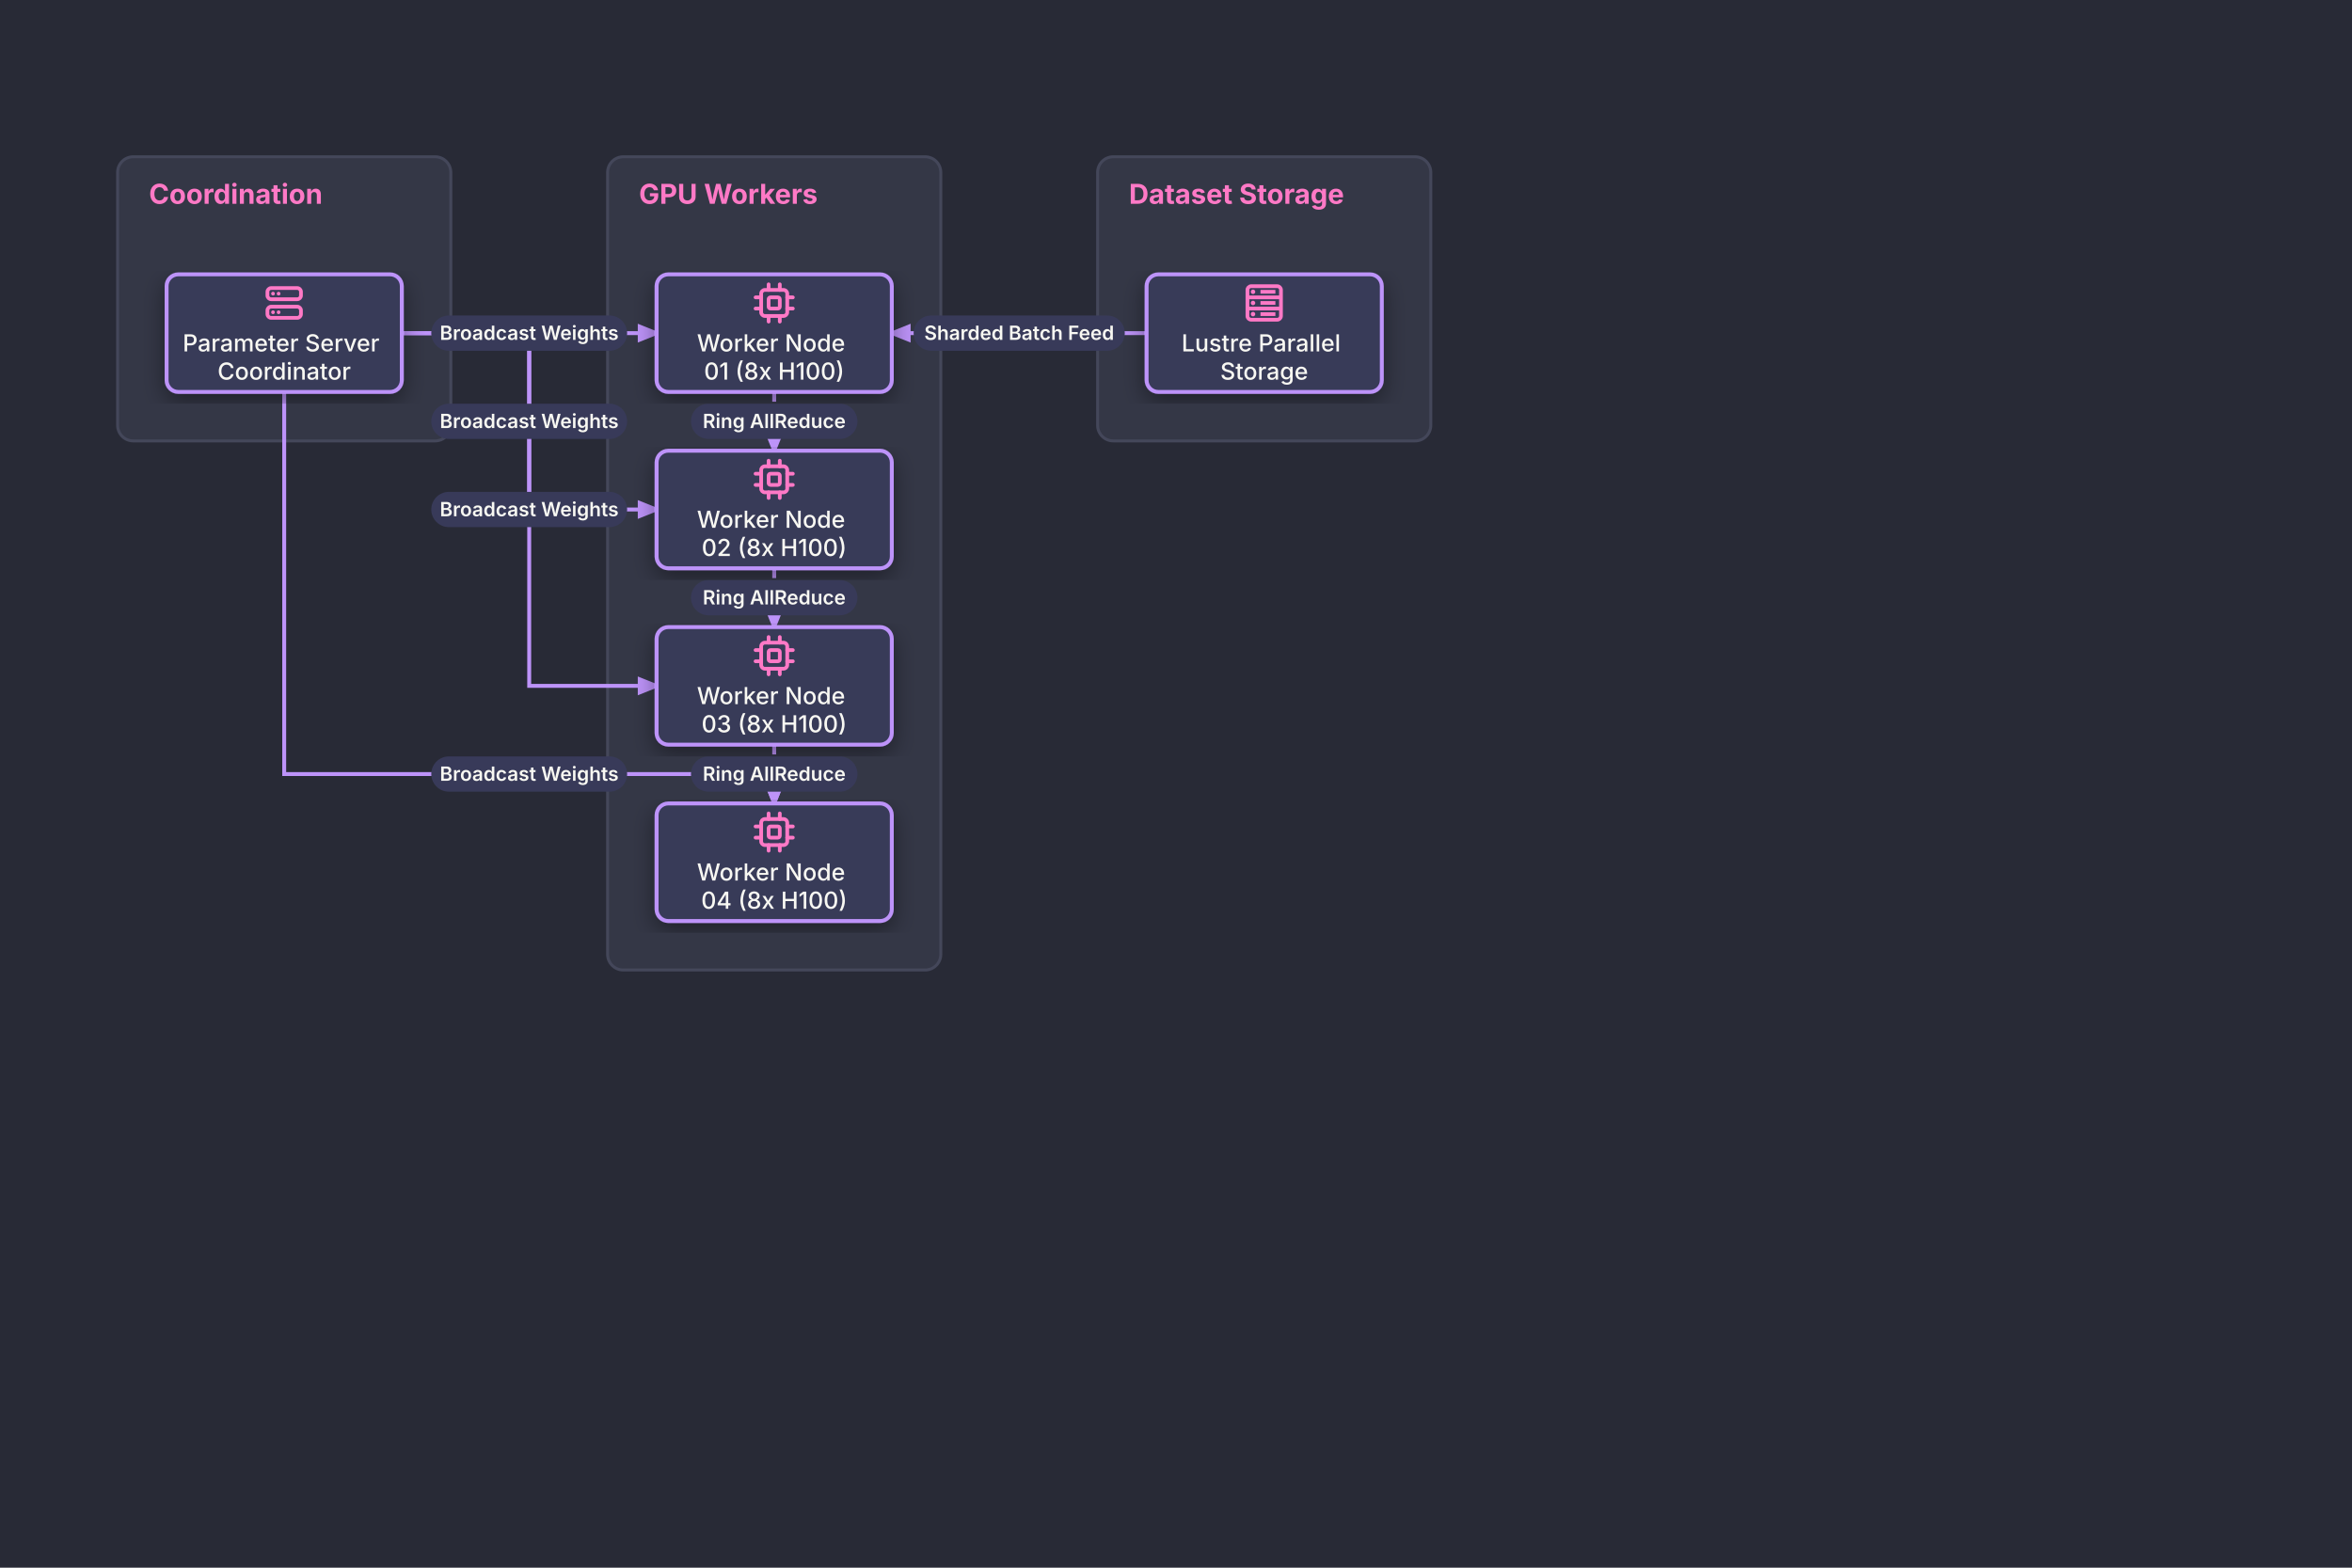
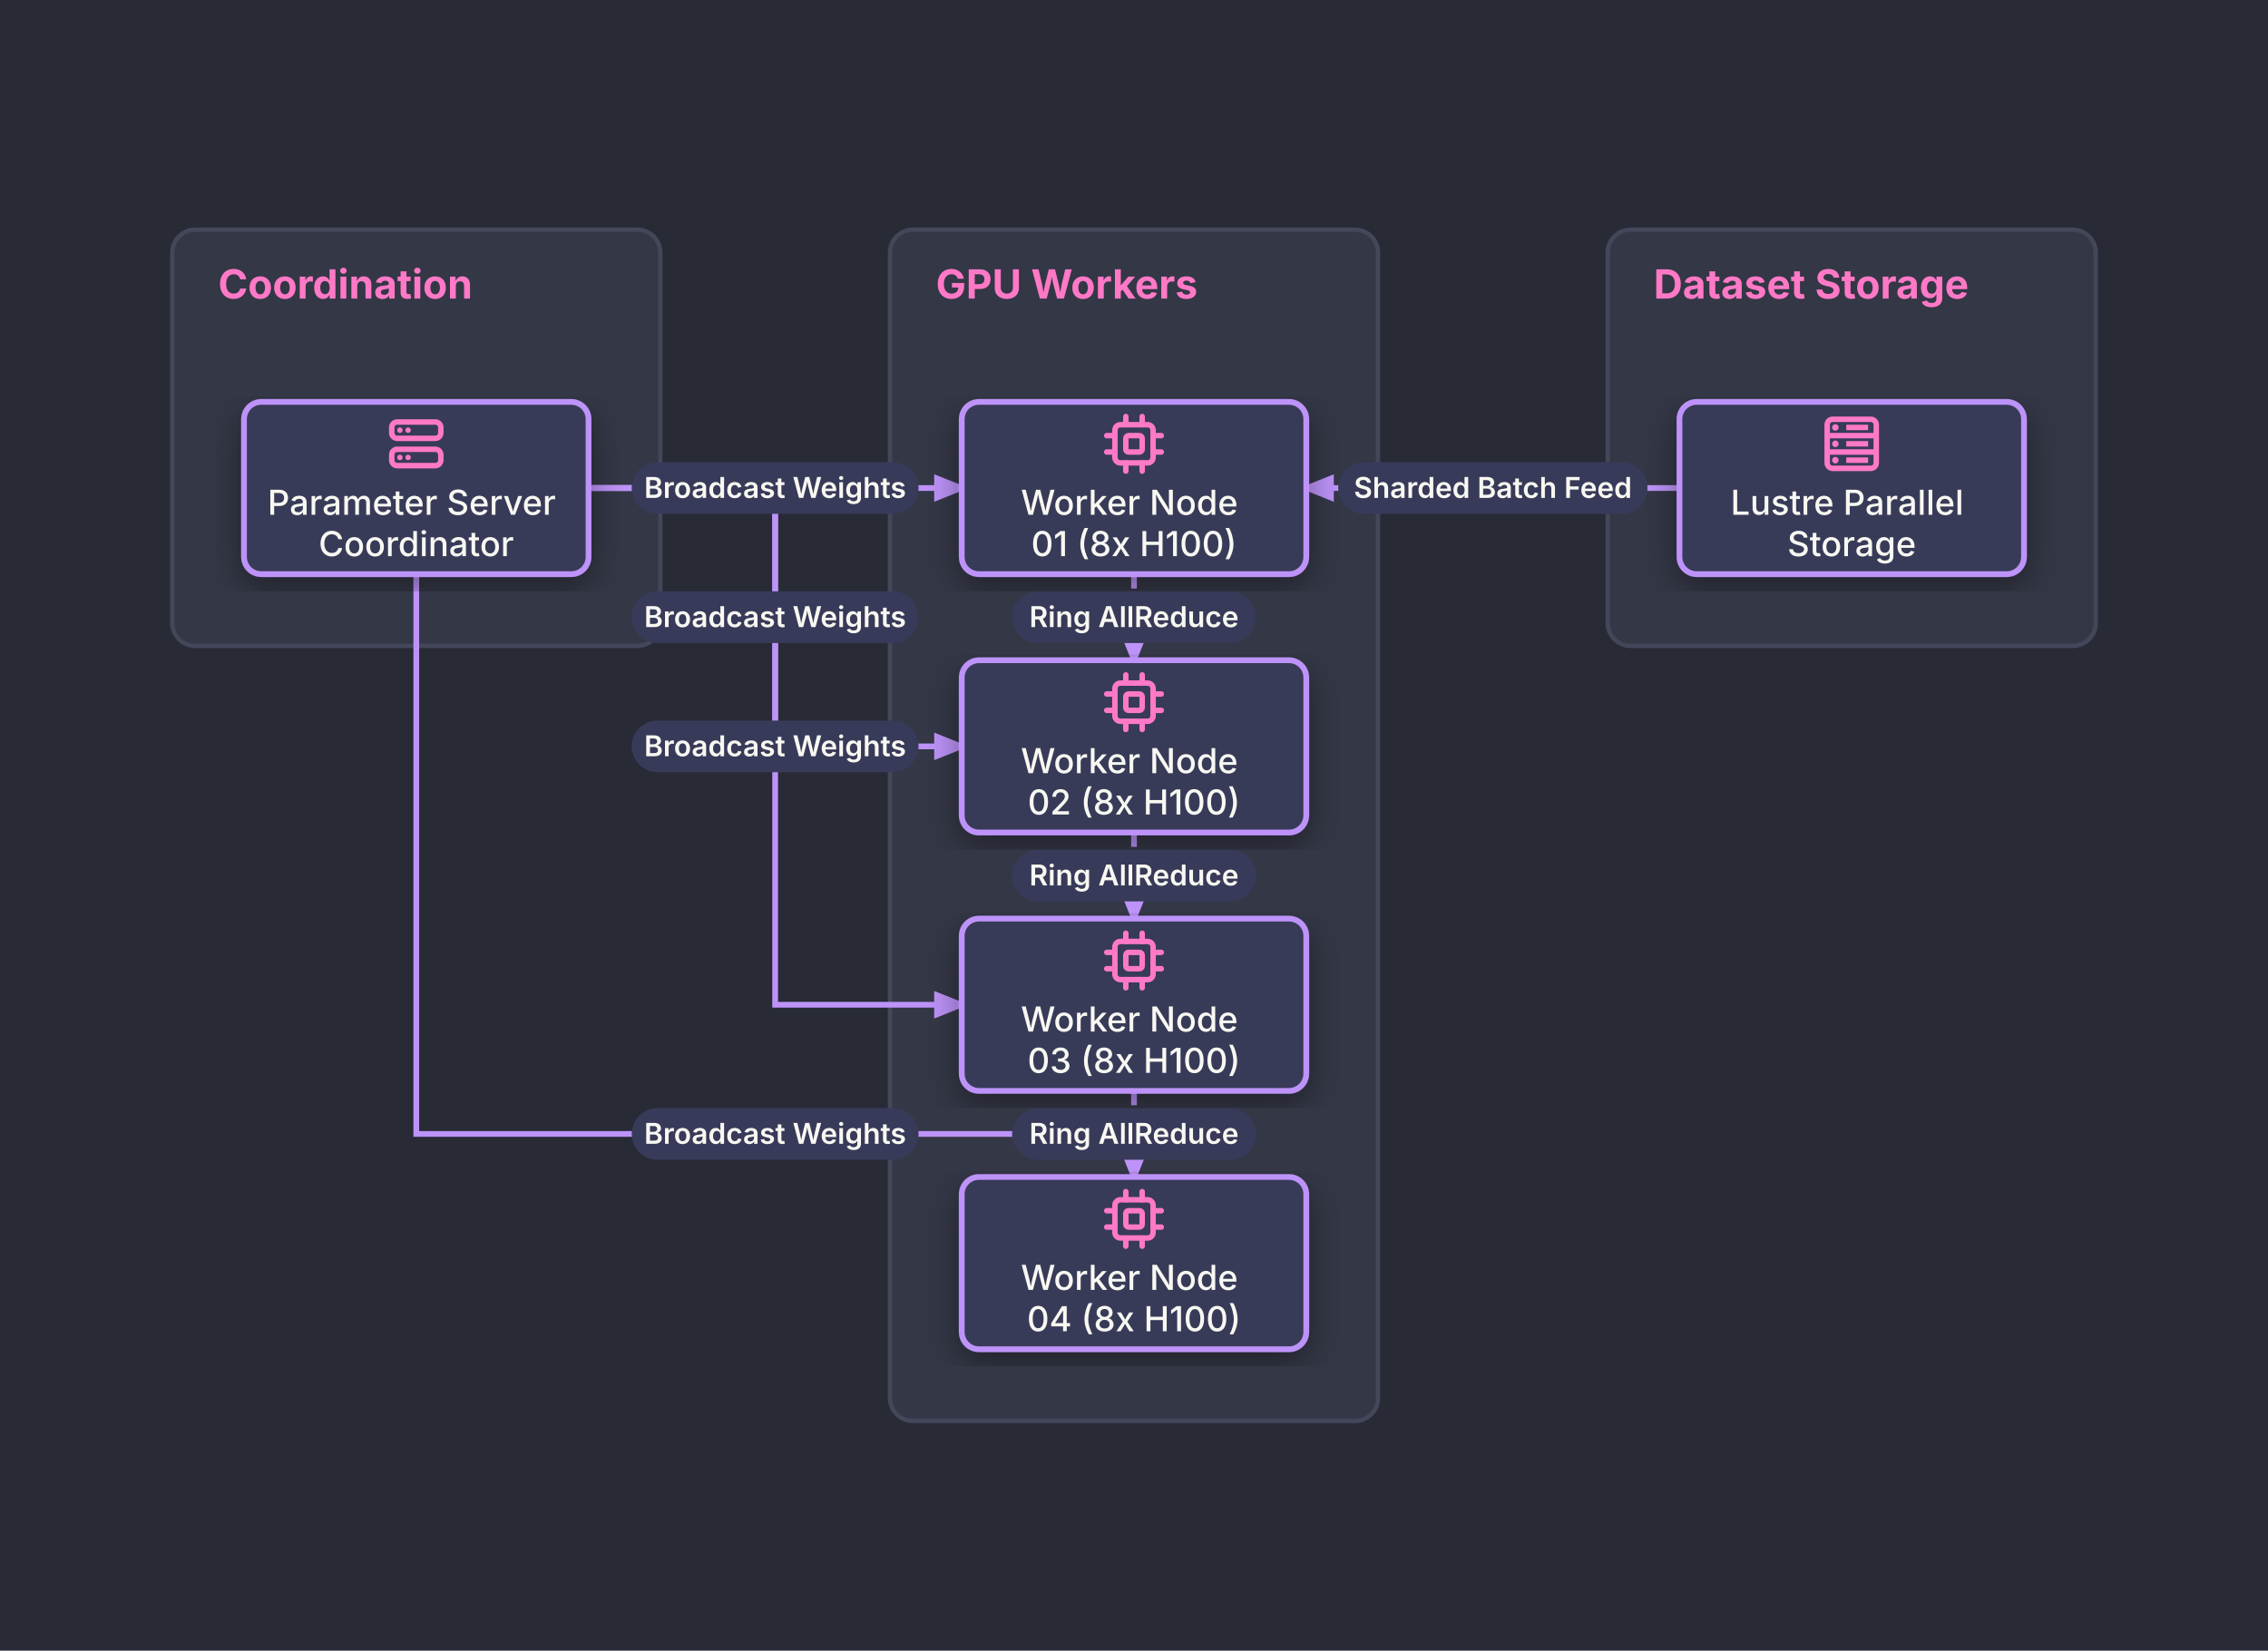
- <svg xmlns="http://www.w3.org/2000/svg" viewBox="0 0 1200 800" width="1200" height="800">
+ <svg xmlns="http://www.w3.org/2000/svg" viewBox="0 0 790 575" width="790" height="575">
  <defs>
    <marker id="arrow" viewBox="0 0 10 10" refX="8" refY="5" markerWidth="6" markerHeight="6" orient="auto-start-reverse">
      <path d="M 0 1 L 10 5 L 0 9 z" fill="#FF79C6" />
    </marker>
    <marker id="arrow-tail" viewBox="0 0 10 10" refX="2" refY="5" markerWidth="6" markerHeight="6" orient="auto">
      <path d="M 10 1 L 0 5 L 10 9 z" fill="#FF79C6" />
    </marker>
    <marker id="arrow-BD93F9" viewBox="0 0 10 10" refX="8" refY="5" markerWidth="6" markerHeight="6" orient="auto-start-reverse">
      <path d="M 0 1 L 10 5 L 0 9 z" fill="#BD93F9" />
    </marker>
    <marker id="arrow-BD93F9-tail" viewBox="0 0 10 10" refX="2" refY="5" markerWidth="6" markerHeight="6" orient="auto">
      <path d="M 10 1 L 0 5 L 10 9 z" fill="#BD93F9" />
    </marker>
    <filter id="shadow" x="-10%" y="-10%" width="120%" height="120%">
      <feDropShadow dx="0" dy="4" stdDeviation="6" flood-color="#000000" flood-opacity="0.4" />
    </filter>
  </defs>
  <rect width="100%" height="100%" fill="#282A36" />
  <g id="group_1">
    <rect x="60.0" y="80.0" width="170.0" height="145.0" rx="8" fill="#343746" stroke="#44475A" stroke-width="1.5" />
    <text x="76" y="104" fill="#FF79C6" font-family="Inter, -apple-system, BlinkMacSystemFont, 'Segoe UI', Roboto, sans-serif" font-size="14" font-weight="700" text-anchor="start">Coordination</text>
  </g>
  <g id="group_2">
    <rect x="310.0" y="80.0" width="170.0" height="415.0" rx="8" fill="#343746" stroke="#44475A" stroke-width="1.5" />
    <text x="326" y="104" fill="#FF79C6" font-family="Inter, -apple-system, BlinkMacSystemFont, 'Segoe UI', Roboto, sans-serif" font-size="14" font-weight="700" text-anchor="start">GPU Workers</text>
  </g>
  <g id="group_3">
    <rect x="560.0" y="80.0" width="170.0" height="145.0" rx="8" fill="#343746" stroke="#44475A" stroke-width="1.5" />
    <text x="576" y="104" fill="#FF79C6" font-family="Inter, -apple-system, BlinkMacSystemFont, 'Segoe UI', Roboto, sans-serif" font-size="14" font-weight="700" text-anchor="start">Dataset Storage</text>
  </g>
  <path d="M 205.0 170.0 L 335.0 170.0" fill="none" stroke="#BD93F9" stroke-width="2" marker-end="url(#arrow-BD93F9)" />
  <path d="M 205.0 170.0 L 270.0 170.0 L 270.0 260.0 L 335.0 260.0" fill="none" stroke="#BD93F9" stroke-width="2" marker-end="url(#arrow-BD93F9)" />
  <path d="M 205.0 170.0 L 270.0 170.0 L 270.0 350.0 L 335.0 350.0" fill="none" stroke="#BD93F9" stroke-width="2" marker-end="url(#arrow-BD93F9)" />
  <path d="M 145.0 200.0 L 145.0 395.0 L 395.0 395.0 L 395.0 410.0" fill="none" stroke="#BD93F9" stroke-width="2" marker-end="url(#arrow-BD93F9)" />
  <path d="M 395.0 200.0 L 395.0 230.0" fill="none" stroke="#BD93F9" stroke-width="2" stroke-dasharray="5,5" marker-end="url(#arrow-BD93F9)" />
  <path d="M 395.0 290.0 L 395.0 320.0" fill="none" stroke="#BD93F9" stroke-width="2" stroke-dasharray="5,5" marker-end="url(#arrow-BD93F9)" />
  <path d="M 395.0 380.0 L 395.0 410.0" fill="none" stroke="#BD93F9" stroke-width="2" stroke-dasharray="5,5" marker-end="url(#arrow-BD93F9)" />
  <path d="M 585.0 170.0 L 455.0 170.0" fill="none" stroke="#BD93F9" stroke-width="2" marker-end="url(#arrow-BD93F9)" />
  <g class="badge">
    <rect x="220.037" y="161.0" width="99.926" height="18.0" rx="9.0" fill="#383A59" />
    <text x="270" y="173.44" fill="#F8F8F2" font-family="Inter, -apple-system, BlinkMacSystemFont, 'Segoe UI', Roboto, sans-serif" font-size="10" font-weight="600" text-anchor="middle">Broadcast Weights</text>
  </g>
  <g class="badge">
    <rect x="220.037" y="206.0" width="99.926" height="18.0" rx="9.0" fill="#383A59" />
    <text x="270" y="218.44" fill="#F8F8F2" font-family="Inter, -apple-system, BlinkMacSystemFont, 'Segoe UI', Roboto, sans-serif" font-size="10" font-weight="600" text-anchor="middle">Broadcast Weights</text>
  </g>
  <g class="badge">
    <rect x="220.037" y="251.0" width="99.926" height="18.0" rx="9.0" fill="#383A59" />
    <text x="270" y="263.44" fill="#F8F8F2" font-family="Inter, -apple-system, BlinkMacSystemFont, 'Segoe UI', Roboto, sans-serif" font-size="10" font-weight="600" text-anchor="middle">Broadcast Weights</text>
  </g>
  <g class="badge">
    <rect x="220.037" y="386.0" width="99.926" height="18.0" rx="9.0" fill="#383A59" />
    <text x="270" y="398.44" fill="#F8F8F2" font-family="Inter, -apple-system, BlinkMacSystemFont, 'Segoe UI', Roboto, sans-serif" font-size="10" font-weight="600" text-anchor="middle">Broadcast Weights</text>
  </g>
  <g class="badge">
    <rect x="352.537" y="206.0" width="84.926" height="18.0" rx="9.0" fill="#383A59" />
    <text x="395" y="218.44" fill="#F8F8F2" font-family="Inter, -apple-system, BlinkMacSystemFont, 'Segoe UI', Roboto, sans-serif" font-size="10" font-weight="600" text-anchor="middle">Ring AllReduce</text>
  </g>
  <g class="badge">
    <rect x="352.537" y="296.0" width="84.926" height="18.0" rx="9.0" fill="#383A59" />
    <text x="395" y="308.44" fill="#F8F8F2" font-family="Inter, -apple-system, BlinkMacSystemFont, 'Segoe UI', Roboto, sans-serif" font-size="10" font-weight="600" text-anchor="middle">Ring AllReduce</text>
  </g>
  <g class="badge">
    <rect x="352.537" y="386.0" width="84.926" height="18.0" rx="9.0" fill="#383A59" />
    <text x="395" y="398.44" fill="#F8F8F2" font-family="Inter, -apple-system, BlinkMacSystemFont, 'Segoe UI', Roboto, sans-serif" font-size="10" font-weight="600" text-anchor="middle">Ring AllReduce</text>
  </g>
  <g class="badge">
    <rect x="466.136" y="161.0" width="107.729" height="18.0" rx="9.0" fill="#383A59" />
    <text x="520" y="173.44" fill="#F8F8F2" font-family="Inter, -apple-system, BlinkMacSystemFont, 'Segoe UI', Roboto, sans-serif" font-size="10" font-weight="600" text-anchor="middle">Sharded Batch Feed</text>
  </g>
  <g id="param_server" filter="url(#shadow)">
    <rect x="85.0" y="140.0" width="120.0" height="60.0" rx="6.0" fill="#383A59" stroke="#BD93F9" stroke-width="2.0" />
    <g class="icon icon-server" transform="translate(133.6, 143.2) scale(0.95)">
      <rect x="3" y="4" width="18" height="6" rx="2" fill="none" stroke="#FF79C6" stroke-width="2.0" />
      <rect x="3" y="14" width="18" height="6" rx="2" fill="none" stroke="#FF79C6" stroke-width="2.0" />
      <circle cx="6" cy="7" r="1" fill="#FF79C6" />
      <circle cx="9" cy="7" r="1" fill="#FF79C6" />
      <circle cx="6" cy="17" r="1" fill="#FF79C6" />
      <circle cx="9" cy="17" r="1" fill="#FF79C6" />
    </g>
    <text x="145" y="179.33" text-anchor="middle" fill="#F8F8F2" font-family="Inter, -apple-system, BlinkMacSystemFont, 'Segoe UI', Roboto, sans-serif" font-size="12" font-weight="500">
      <tspan x="145" dy="0">Parameter Server</tspan>
      <tspan x="145" dy="14.4">Coordinator</tspan>
    </text>
  </g>
  <g id="gpu1" filter="url(#shadow)">
    <rect x="335.0" y="140.0" width="120.0" height="60.0" rx="6.0" fill="#383A59" stroke="#BD93F9" stroke-width="2.0" />
    <g class="icon icon-chip" transform="translate(383.6, 143.2) scale(0.95)">
      <rect x="5" y="5" width="14" height="14" rx="2" fill="none" stroke="#FF79C6" stroke-width="2.0" />
      <rect x="9" y="9" width="6" height="6" rx="1" fill="none" stroke="#FF79C6" stroke-width="2.0" />
      <line x1="9" y1="2" x2="9" y2="5" stroke="#FF79C6" stroke-width="2.0" stroke-linecap="round" />
      <line x1="15" y1="2" x2="15" y2="5" stroke="#FF79C6" stroke-width="2.0" stroke-linecap="round" />
      <line x1="9" y1="19" x2="9" y2="22" stroke="#FF79C6" stroke-width="2.0" stroke-linecap="round" />
      <line x1="15" y1="19" x2="15" y2="22" stroke="#FF79C6" stroke-width="2.0" stroke-linecap="round" />
      <line x1="2" y1="9" x2="5" y2="9" stroke="#FF79C6" stroke-width="2.0" stroke-linecap="round" />
      <line x1="2" y1="15" x2="5" y2="15" stroke="#FF79C6" stroke-width="2.0" stroke-linecap="round" />
      <line x1="19" y1="9" x2="22" y2="9" stroke="#FF79C6" stroke-width="2.0" stroke-linecap="round" />
      <line x1="19" y1="15" x2="22" y2="15" stroke="#FF79C6" stroke-width="2.0" stroke-linecap="round" />
    </g>
    <text x="395" y="179.33" text-anchor="middle" fill="#F8F8F2" font-family="Inter, -apple-system, BlinkMacSystemFont, 'Segoe UI', Roboto, sans-serif" font-size="12" font-weight="500">
      <tspan x="395" dy="0">Worker Node</tspan>
      <tspan x="395" dy="14.4">01 (8x H100)</tspan>
    </text>
  </g>
  <g id="gpu2" filter="url(#shadow)">
    <rect x="335.0" y="230.0" width="120.0" height="60.0" rx="6.0" fill="#383A59" stroke="#BD93F9" stroke-width="2.0" />
    <g class="icon icon-chip" transform="translate(383.6, 233.2) scale(0.95)">
      <rect x="5" y="5" width="14" height="14" rx="2" fill="none" stroke="#FF79C6" stroke-width="2.0" />
      <rect x="9" y="9" width="6" height="6" rx="1" fill="none" stroke="#FF79C6" stroke-width="2.0" />
      <line x1="9" y1="2" x2="9" y2="5" stroke="#FF79C6" stroke-width="2.0" stroke-linecap="round" />
      <line x1="15" y1="2" x2="15" y2="5" stroke="#FF79C6" stroke-width="2.0" stroke-linecap="round" />
      <line x1="9" y1="19" x2="9" y2="22" stroke="#FF79C6" stroke-width="2.0" stroke-linecap="round" />
      <line x1="15" y1="19" x2="15" y2="22" stroke="#FF79C6" stroke-width="2.0" stroke-linecap="round" />
      <line x1="2" y1="9" x2="5" y2="9" stroke="#FF79C6" stroke-width="2.0" stroke-linecap="round" />
      <line x1="2" y1="15" x2="5" y2="15" stroke="#FF79C6" stroke-width="2.0" stroke-linecap="round" />
      <line x1="19" y1="9" x2="22" y2="9" stroke="#FF79C6" stroke-width="2.0" stroke-linecap="round" />
      <line x1="19" y1="15" x2="22" y2="15" stroke="#FF79C6" stroke-width="2.0" stroke-linecap="round" />
    </g>
    <text x="395" y="269.33" text-anchor="middle" fill="#F8F8F2" font-family="Inter, -apple-system, BlinkMacSystemFont, 'Segoe UI', Roboto, sans-serif" font-size="12" font-weight="500">
      <tspan x="395" dy="0">Worker Node</tspan>
      <tspan x="395" dy="14.4">02 (8x H100)</tspan>
    </text>
  </g>
  <g id="gpu3" filter="url(#shadow)">
    <rect x="335.0" y="320.0" width="120.0" height="60.0" rx="6.0" fill="#383A59" stroke="#BD93F9" stroke-width="2.0" />
    <g class="icon icon-chip" transform="translate(383.6, 323.2) scale(0.95)">
      <rect x="5" y="5" width="14" height="14" rx="2" fill="none" stroke="#FF79C6" stroke-width="2.0" />
      <rect x="9" y="9" width="6" height="6" rx="1" fill="none" stroke="#FF79C6" stroke-width="2.0" />
      <line x1="9" y1="2" x2="9" y2="5" stroke="#FF79C6" stroke-width="2.0" stroke-linecap="round" />
      <line x1="15" y1="2" x2="15" y2="5" stroke="#FF79C6" stroke-width="2.0" stroke-linecap="round" />
      <line x1="9" y1="19" x2="9" y2="22" stroke="#FF79C6" stroke-width="2.0" stroke-linecap="round" />
      <line x1="15" y1="19" x2="15" y2="22" stroke="#FF79C6" stroke-width="2.0" stroke-linecap="round" />
      <line x1="2" y1="9" x2="5" y2="9" stroke="#FF79C6" stroke-width="2.0" stroke-linecap="round" />
      <line x1="2" y1="15" x2="5" y2="15" stroke="#FF79C6" stroke-width="2.0" stroke-linecap="round" />
      <line x1="19" y1="9" x2="22" y2="9" stroke="#FF79C6" stroke-width="2.0" stroke-linecap="round" />
      <line x1="19" y1="15" x2="22" y2="15" stroke="#FF79C6" stroke-width="2.0" stroke-linecap="round" />
    </g>
    <text x="395" y="359.33" text-anchor="middle" fill="#F8F8F2" font-family="Inter, -apple-system, BlinkMacSystemFont, 'Segoe UI', Roboto, sans-serif" font-size="12" font-weight="500">
      <tspan x="395" dy="0">Worker Node</tspan>
      <tspan x="395" dy="14.4">03 (8x H100)</tspan>
    </text>
  </g>
  <g id="gpu4" filter="url(#shadow)">
    <rect x="335.0" y="410.0" width="120.0" height="60.0" rx="6.0" fill="#383A59" stroke="#BD93F9" stroke-width="2.0" />
    <g class="icon icon-chip" transform="translate(383.6, 413.2) scale(0.95)">
      <rect x="5" y="5" width="14" height="14" rx="2" fill="none" stroke="#FF79C6" stroke-width="2.0" />
      <rect x="9" y="9" width="6" height="6" rx="1" fill="none" stroke="#FF79C6" stroke-width="2.0" />
      <line x1="9" y1="2" x2="9" y2="5" stroke="#FF79C6" stroke-width="2.0" stroke-linecap="round" />
      <line x1="15" y1="2" x2="15" y2="5" stroke="#FF79C6" stroke-width="2.0" stroke-linecap="round" />
      <line x1="9" y1="19" x2="9" y2="22" stroke="#FF79C6" stroke-width="2.0" stroke-linecap="round" />
      <line x1="15" y1="19" x2="15" y2="22" stroke="#FF79C6" stroke-width="2.0" stroke-linecap="round" />
      <line x1="2" y1="9" x2="5" y2="9" stroke="#FF79C6" stroke-width="2.0" stroke-linecap="round" />
      <line x1="2" y1="15" x2="5" y2="15" stroke="#FF79C6" stroke-width="2.0" stroke-linecap="round" />
      <line x1="19" y1="9" x2="22" y2="9" stroke="#FF79C6" stroke-width="2.0" stroke-linecap="round" />
      <line x1="19" y1="15" x2="22" y2="15" stroke="#FF79C6" stroke-width="2.0" stroke-linecap="round" />
    </g>
    <text x="395" y="449.33" text-anchor="middle" fill="#F8F8F2" font-family="Inter, -apple-system, BlinkMacSystemFont, 'Segoe UI', Roboto, sans-serif" font-size="12" font-weight="500">
      <tspan x="395" dy="0">Worker Node</tspan>
      <tspan x="395" dy="14.4">04 (8x H100)</tspan>
    </text>
  </g>
  <g id="lustre" filter="url(#shadow)">
    <rect x="585.0" y="140.0" width="120.0" height="60.0" rx="6.0" fill="#383A59" stroke="#BD93F9" stroke-width="2.0" />
    <g class="icon icon-storage_array" transform="translate(633.6, 143.2) scale(0.95)">
      <rect x="3" y="3" width="18" height="18" rx="2" fill="none" stroke="#FF79C6" stroke-width="2.0" />
      <line x1="3" y1="9" x2="21" y2="9" stroke="#FF79C6" stroke-width="2.0" />
      <line x1="3" y1="15" x2="21" y2="15" stroke="#FF79C6" stroke-width="2.0" />
      <circle cx="6" cy="6" r="1.2" fill="#FF79C6" />
      <circle cx="6" cy="12" r="1.2" fill="#FF79C6" />
      <circle cx="6" cy="18" r="1.2" fill="#FF79C6" />
      <line x1="10" y1="6" x2="18" y2="6" stroke="#FF79C6" stroke-width="2.0" />
      <line x1="10" y1="12" x2="18" y2="12" stroke="#FF79C6" stroke-width="2.0" />
      <line x1="10" y1="18" x2="18" y2="18" stroke="#FF79C6" stroke-width="2.0" />
    </g>
    <text x="645" y="179.33" text-anchor="middle" fill="#F8F8F2" font-family="Inter, -apple-system, BlinkMacSystemFont, 'Segoe UI', Roboto, sans-serif" font-size="12" font-weight="500">
      <tspan x="645" dy="0">Lustre Parallel</tspan>
      <tspan x="645" dy="14.4">Storage</tspan>
    </text>
  </g>
</svg>
